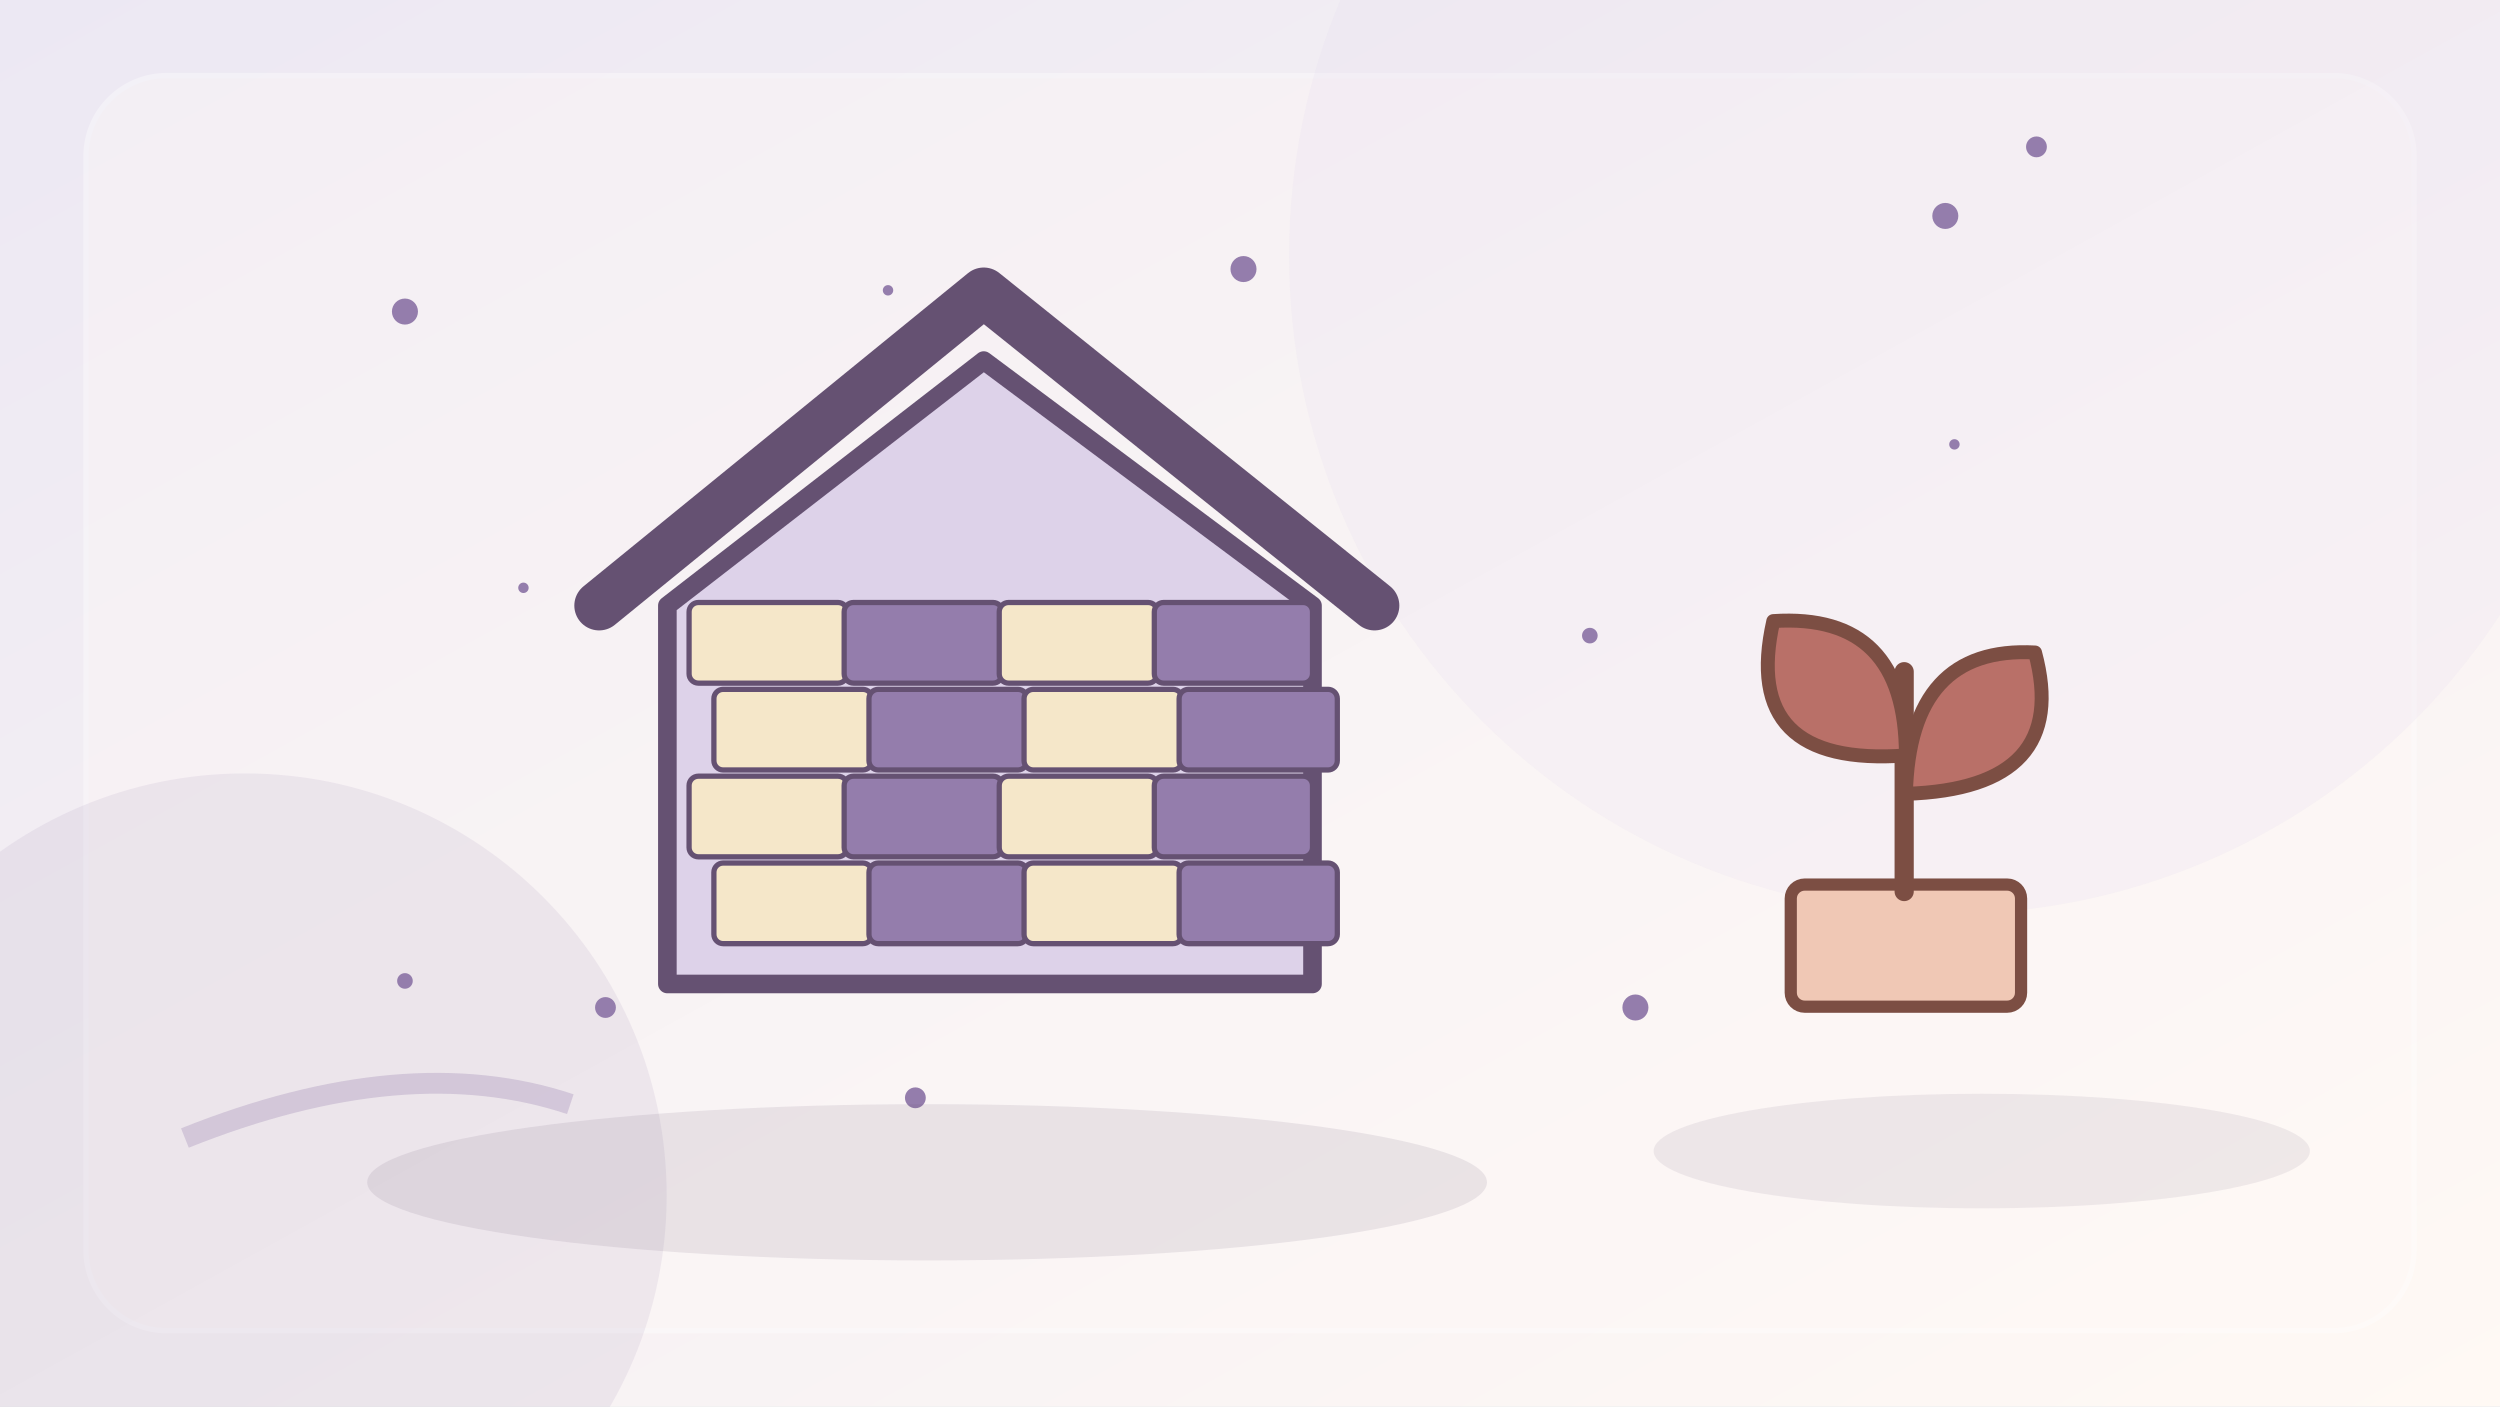
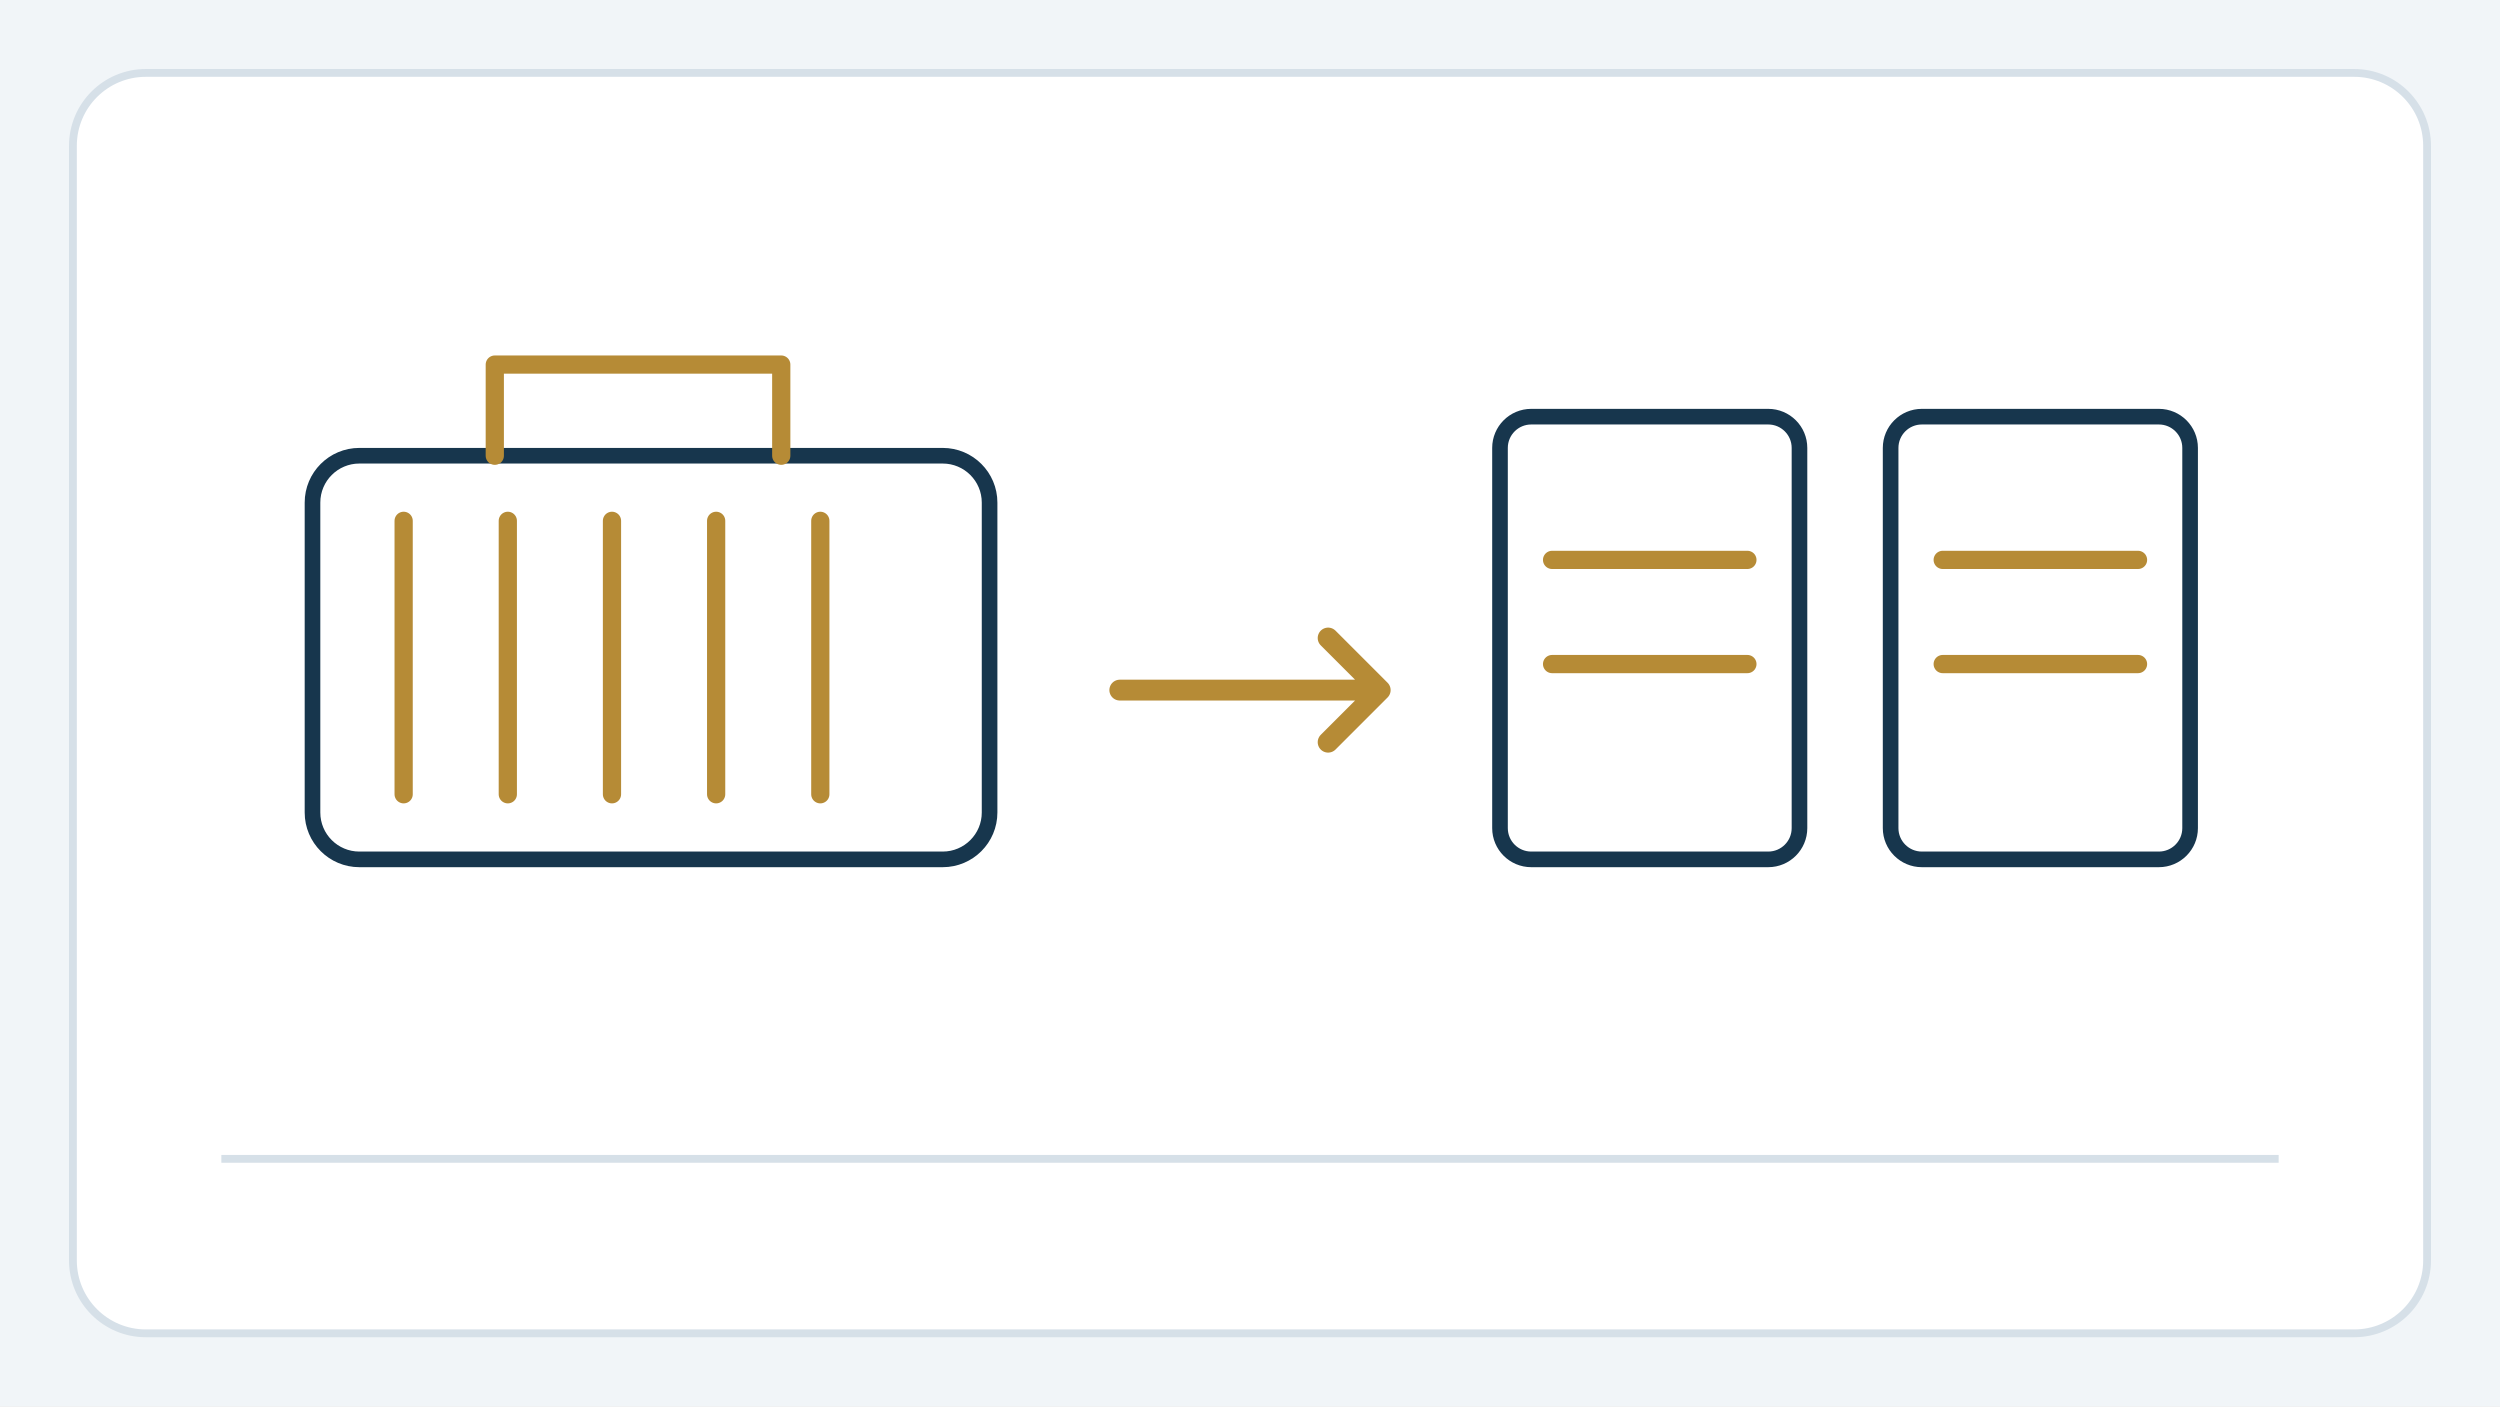
- <svg xmlns="http://www.w3.org/2000/svg" width="960" height="540" viewBox="0 0 960 540" role="img" aria-label="Autorska ilustracja: Przyjęcie z podwójną identyfikacją">
-   <defs>
-     <linearGradient id="background" x1="0" y1="0" x2="1" y2="1">
-       <stop offset="0" stop-color="#ece8f3" />
-       <stop offset="1" stop-color="#fff9f4" />
-     </linearGradient>
-   </defs>
-   <rect width="960" height="540" fill="url(#background)" />
-   <rect x="33" y="29" width="894" height="482" rx="31" fill="#fffaf7" opacity=".35" stroke="#fff" stroke-width="2" />
-   <circle cx="748" cy="98" r="253" fill="#ddd2e9" opacity=".16" />
-   <circle cx="94" cy="459" r="162" fill="#947dac" opacity=".12" />
-   <circle cx="327" cy="205.32" r="3" fill="#947dac" stroke="none" stroke-width="4" />
-   <circle cx="747" cy="82.92" r="5" fill="#947dac" stroke="none" stroke-width="4" />
-   <circle cx="257" cy="211.44" r="3" fill="#947dac" stroke="none" stroke-width="4" />
-   <circle cx="155.5" cy="119.64" r="5" fill="#947dac" stroke="none" stroke-width="4" />
-   <circle cx="341" cy="111.48" r="2" fill="#947dac" stroke="none" stroke-width="4" />
-   <circle cx="477.5" cy="103.32" r="5" fill="#947dac" stroke="none" stroke-width="4" />
-   <circle cx="628" cy="386.88" r="5" fill="#947dac" stroke="none" stroke-width="4" />
-   <circle cx="782" cy="56.4" r="4" fill="#947dac" stroke="none" stroke-width="4" />
-   <circle cx="201" cy="225.72" r="2" fill="#947dac" stroke="none" stroke-width="4" />
-   <circle cx="351.5" cy="421.56" r="4" fill="#947dac" stroke="none" stroke-width="4" />
-   <circle cx="155.5" cy="376.68" r="3" fill="#947dac" stroke="none" stroke-width="4" />
-   <circle cx="232.5" cy="386.88" r="4" fill="#947dac" stroke="none" stroke-width="4" />
-   <circle cx="610.5" cy="244.08" r="3" fill="#947dac" stroke="none" stroke-width="4" />
-   <circle cx="316.5" cy="291" r="4" fill="#947dac" stroke="none" stroke-width="4" />
-   <circle cx="750.5" cy="170.64" r="2" fill="#947dac" stroke="none" stroke-width="4" />
-   <ellipse cx="356" cy="454" rx="215" ry="30" fill="#655172" opacity=".12" />
-   <ellipse cx="761" cy="442" rx="126" ry="22" fill="#655172" opacity=".10" />
-   <g transform="translate(186 67) scale(1.191)">
-     <path d="M37 139L161 38 287 139" fill="none" stroke="#655172" stroke-width="16" stroke-linejoin="round" stroke-linecap="round" />
-     <path d="M59 139L161 60 267 139V261H59Z" fill="#ddd2e9" stroke="#655172" stroke-width="6" stroke-linejoin="round" stroke-linecap="round" />
-     <rect x="66" y="138" width="51" height="26" rx="3" fill="#f5e7c9" stroke="#655172" stroke-width="1.7" />
-     <rect x="116" y="138" width="51" height="26" rx="3" fill="#947dac" stroke="#655172" stroke-width="1.7" />
-     <rect x="166" y="138" width="51" height="26" rx="3" fill="#f5e7c9" stroke="#655172" stroke-width="1.7" />
-     <rect x="216" y="138" width="51" height="26" rx="3" fill="#947dac" stroke="#655172" stroke-width="1.7" />
-     <rect x="74" y="166" width="51" height="26" rx="3" fill="#f5e7c9" stroke="#655172" stroke-width="1.7" />
-     <rect x="124" y="166" width="51" height="26" rx="3" fill="#947dac" stroke="#655172" stroke-width="1.7" />
-     <rect x="174" y="166" width="51" height="26" rx="3" fill="#f5e7c9" stroke="#655172" stroke-width="1.7" />
-     <rect x="224" y="166" width="51" height="26" rx="3" fill="#947dac" stroke="#655172" stroke-width="1.7" />
-     <rect x="66" y="194" width="51" height="26" rx="3" fill="#f5e7c9" stroke="#655172" stroke-width="1.7" />
-     <rect x="116" y="194" width="51" height="26" rx="3" fill="#947dac" stroke="#655172" stroke-width="1.7" />
-     <rect x="166" y="194" width="51" height="26" rx="3" fill="#f5e7c9" stroke="#655172" stroke-width="1.7" />
-     <rect x="216" y="194" width="51" height="26" rx="3" fill="#947dac" stroke="#655172" stroke-width="1.7" />
-     <rect x="74" y="222" width="51" height="26" rx="3" fill="#f5e7c9" stroke="#655172" stroke-width="1.7" />
-     <rect x="124" y="222" width="51" height="26" rx="3" fill="#947dac" stroke="#655172" stroke-width="1.7" />
-     <rect x="174" y="222" width="51" height="26" rx="3" fill="#f5e7c9" stroke="#655172" stroke-width="1.7" />
-     <rect x="224" y="222" width="51" height="26" rx="3" fill="#947dac" stroke="#655172" stroke-width="1.7" />
+ <svg xmlns="http://www.w3.org/2000/svg" width="960" height="540" viewBox="0 0 960 540" role="img" aria-label="Przyjęcie z podwójną identyfikacją — transporter i oznaczenia">
+   <rect width="960" height="540" fill="#f1f5f8" />
+   <rect x="28" y="28" width="904" height="484" rx="28" fill="#fff" stroke="#d6e0e8" stroke-width="3" />
+   <g transform="translate(85 85)">
+     <rect x="35" y="90" width="260" height="155" rx="18" fill="#fff" stroke="#17364d" stroke-width="6" />
+     <path d="M105 90V55H215V90 M70 115V220 M110 115V220 M150 115V220 M190 115V220 M230 115V220" fill="none" stroke="#b68b36" stroke-width="7" stroke-linecap="round" stroke-linejoin="round" />
  </g>
-   <g transform="translate(624 205) scale(0.670)">
-     <rect x="95" y="201" width="132" height="70" rx="8" fill="#f0c8b5" stroke="#7c4e43" stroke-width="7" />
-     <path d="M160 205L160 79" stroke="#7c4e43" stroke-width="11" stroke-linecap="round" fill="none" />
-     <path d="M161 127q-95 7-76-77q76-5 76 77m0 22q95-3 74-81q-72-4-74 81" fill="#b97068" stroke="#7c4e43" stroke-width="8" stroke-linejoin="round" stroke-linecap="round" />
+   <g transform="translate(536 85)">
+     <rect x="40" y="75" width="115" height="170" rx="12" fill="#fff" stroke="#17364d" stroke-width="6" />
+     <rect x="190" y="75" width="115" height="170" rx="12" fill="#fff" stroke="#17364d" stroke-width="6" />
+     <path d="M60 130H135 M210 130H285 M60 170H135 M210 170H285" fill="none" stroke="#b68b36" stroke-width="7" stroke-linecap="round" stroke-linejoin="round" />
  </g>
-   <path d="M71 437q85-34 148-13" fill="none" stroke="#947dac" opacity=".29" stroke-width="8" />
+   <path d="M430 265H530 M510 245L530 265L510 285" fill="none" stroke="#b68b36" stroke-width="8" stroke-linecap="round" stroke-linejoin="round" />
+   <path d="M85 445H875" fill="none" stroke="#d6e0e8" stroke-width="3" />
</svg>
